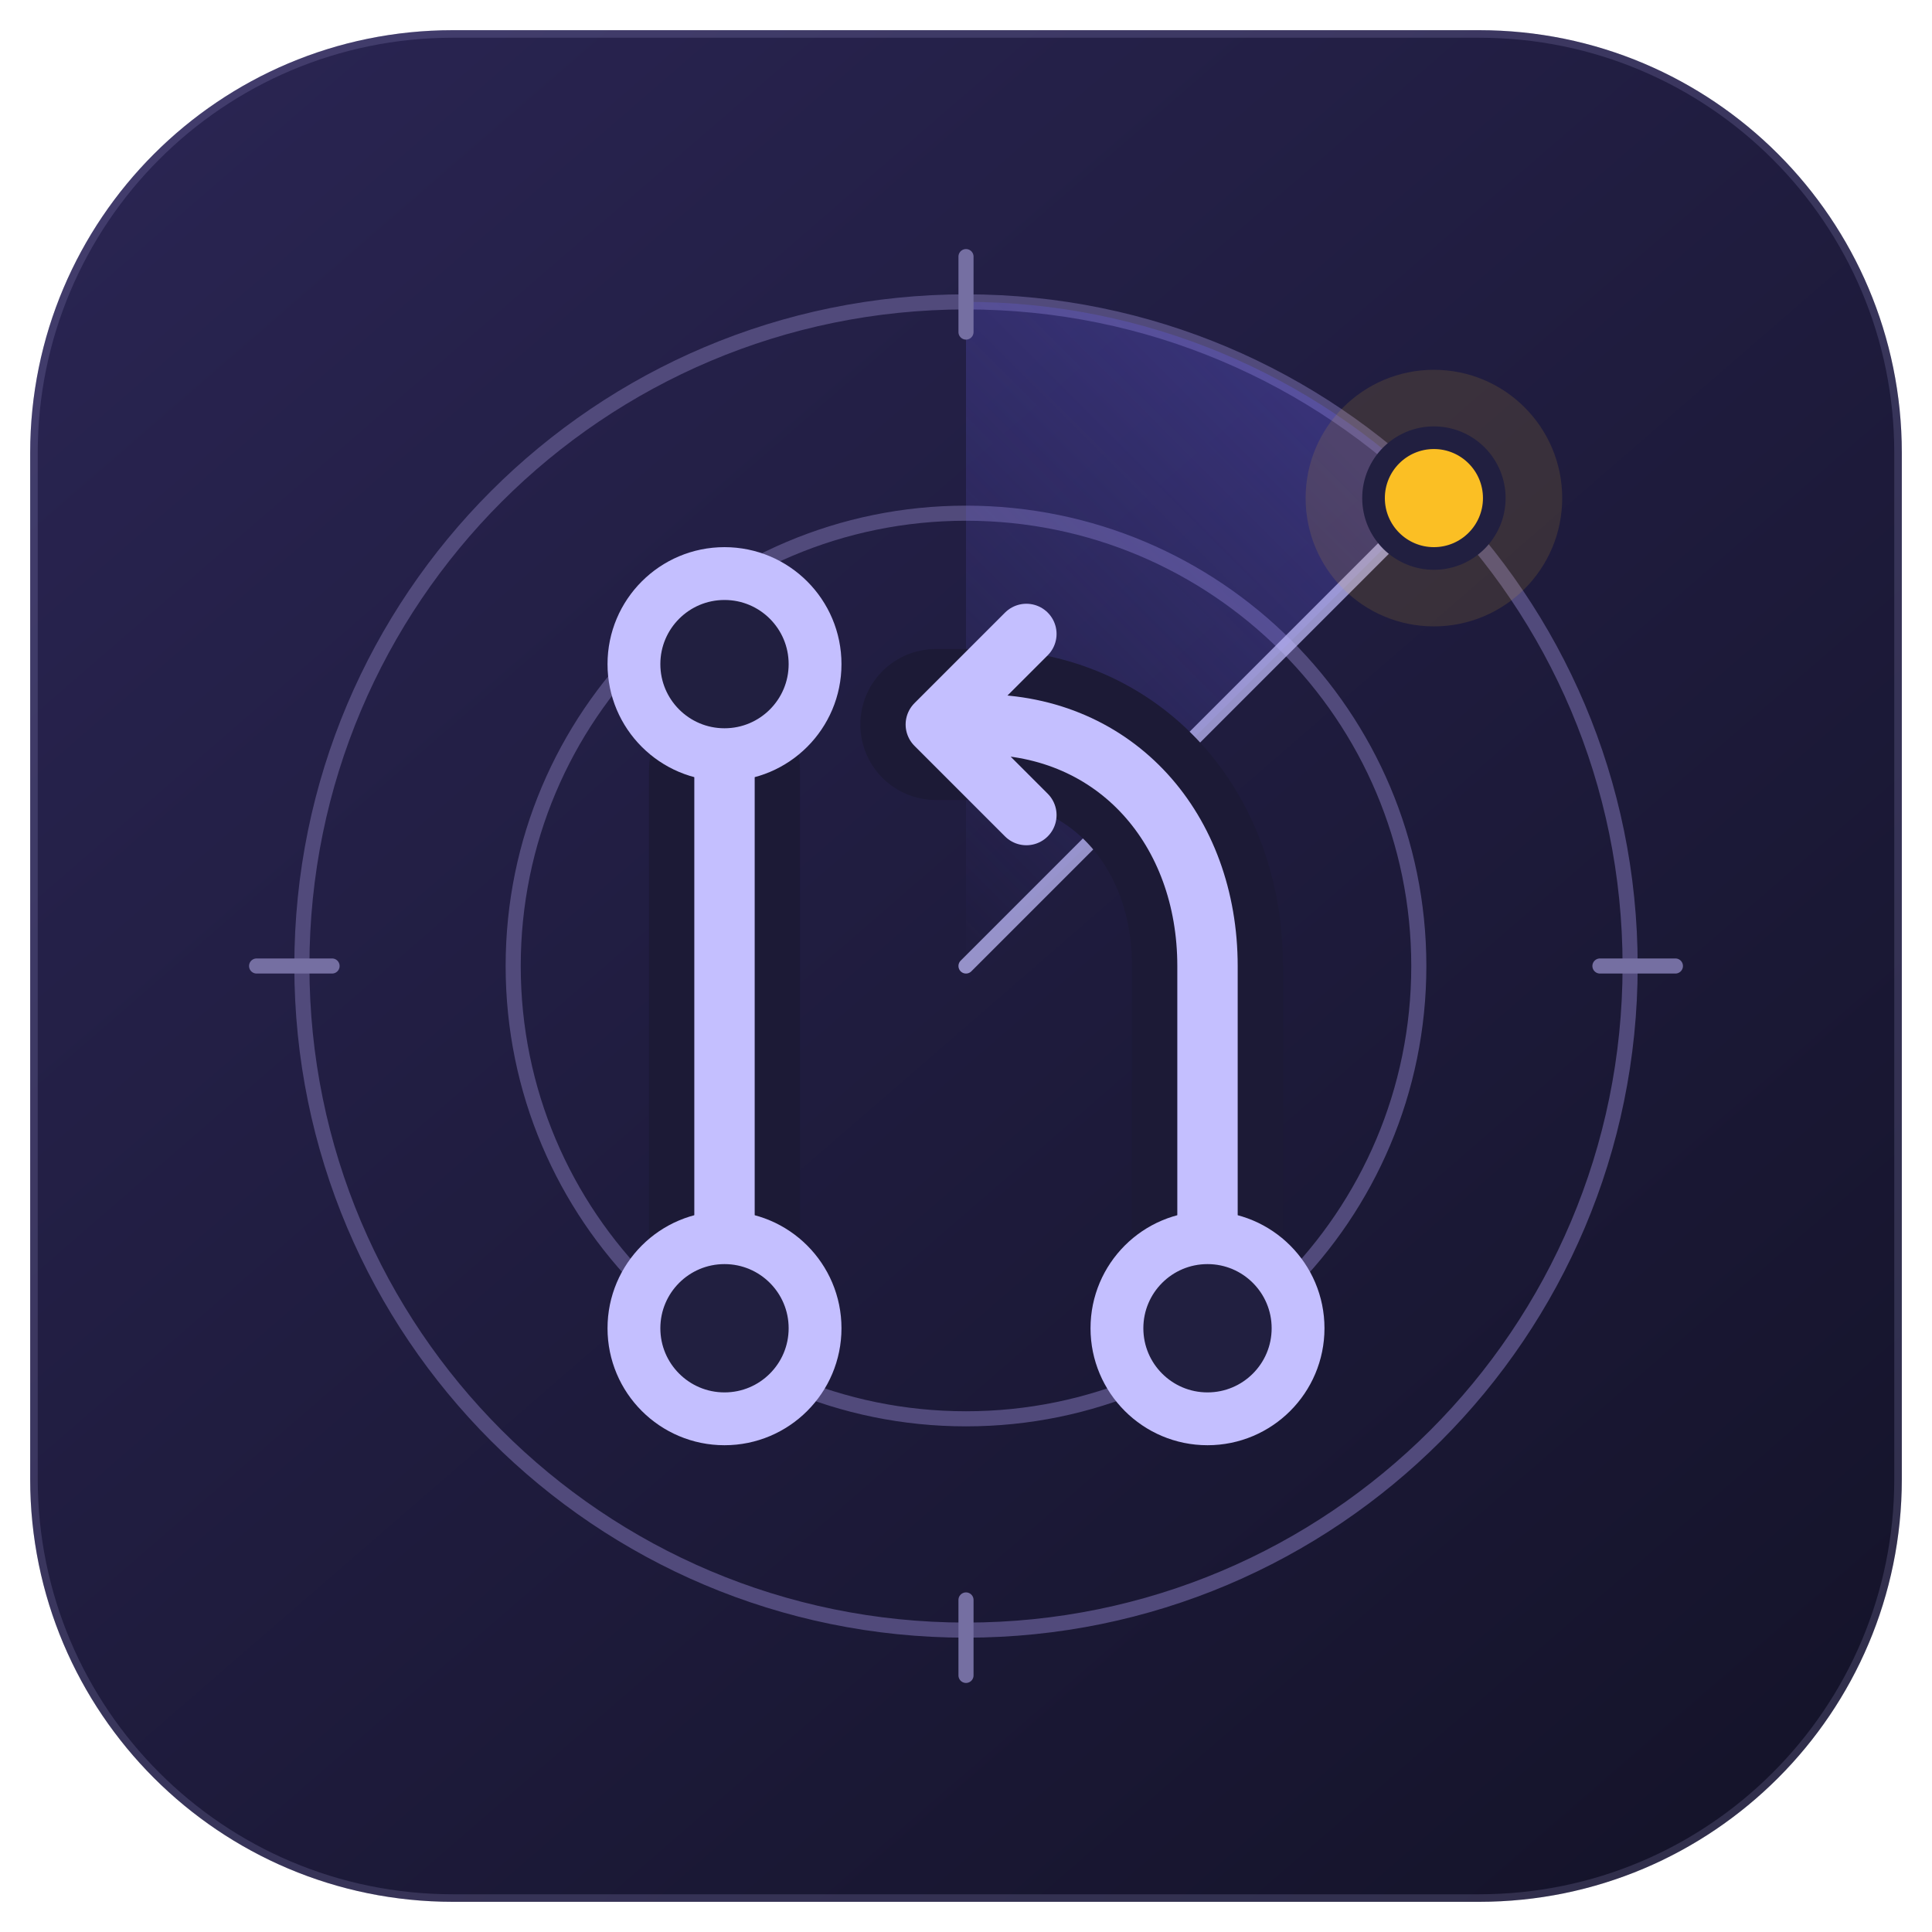
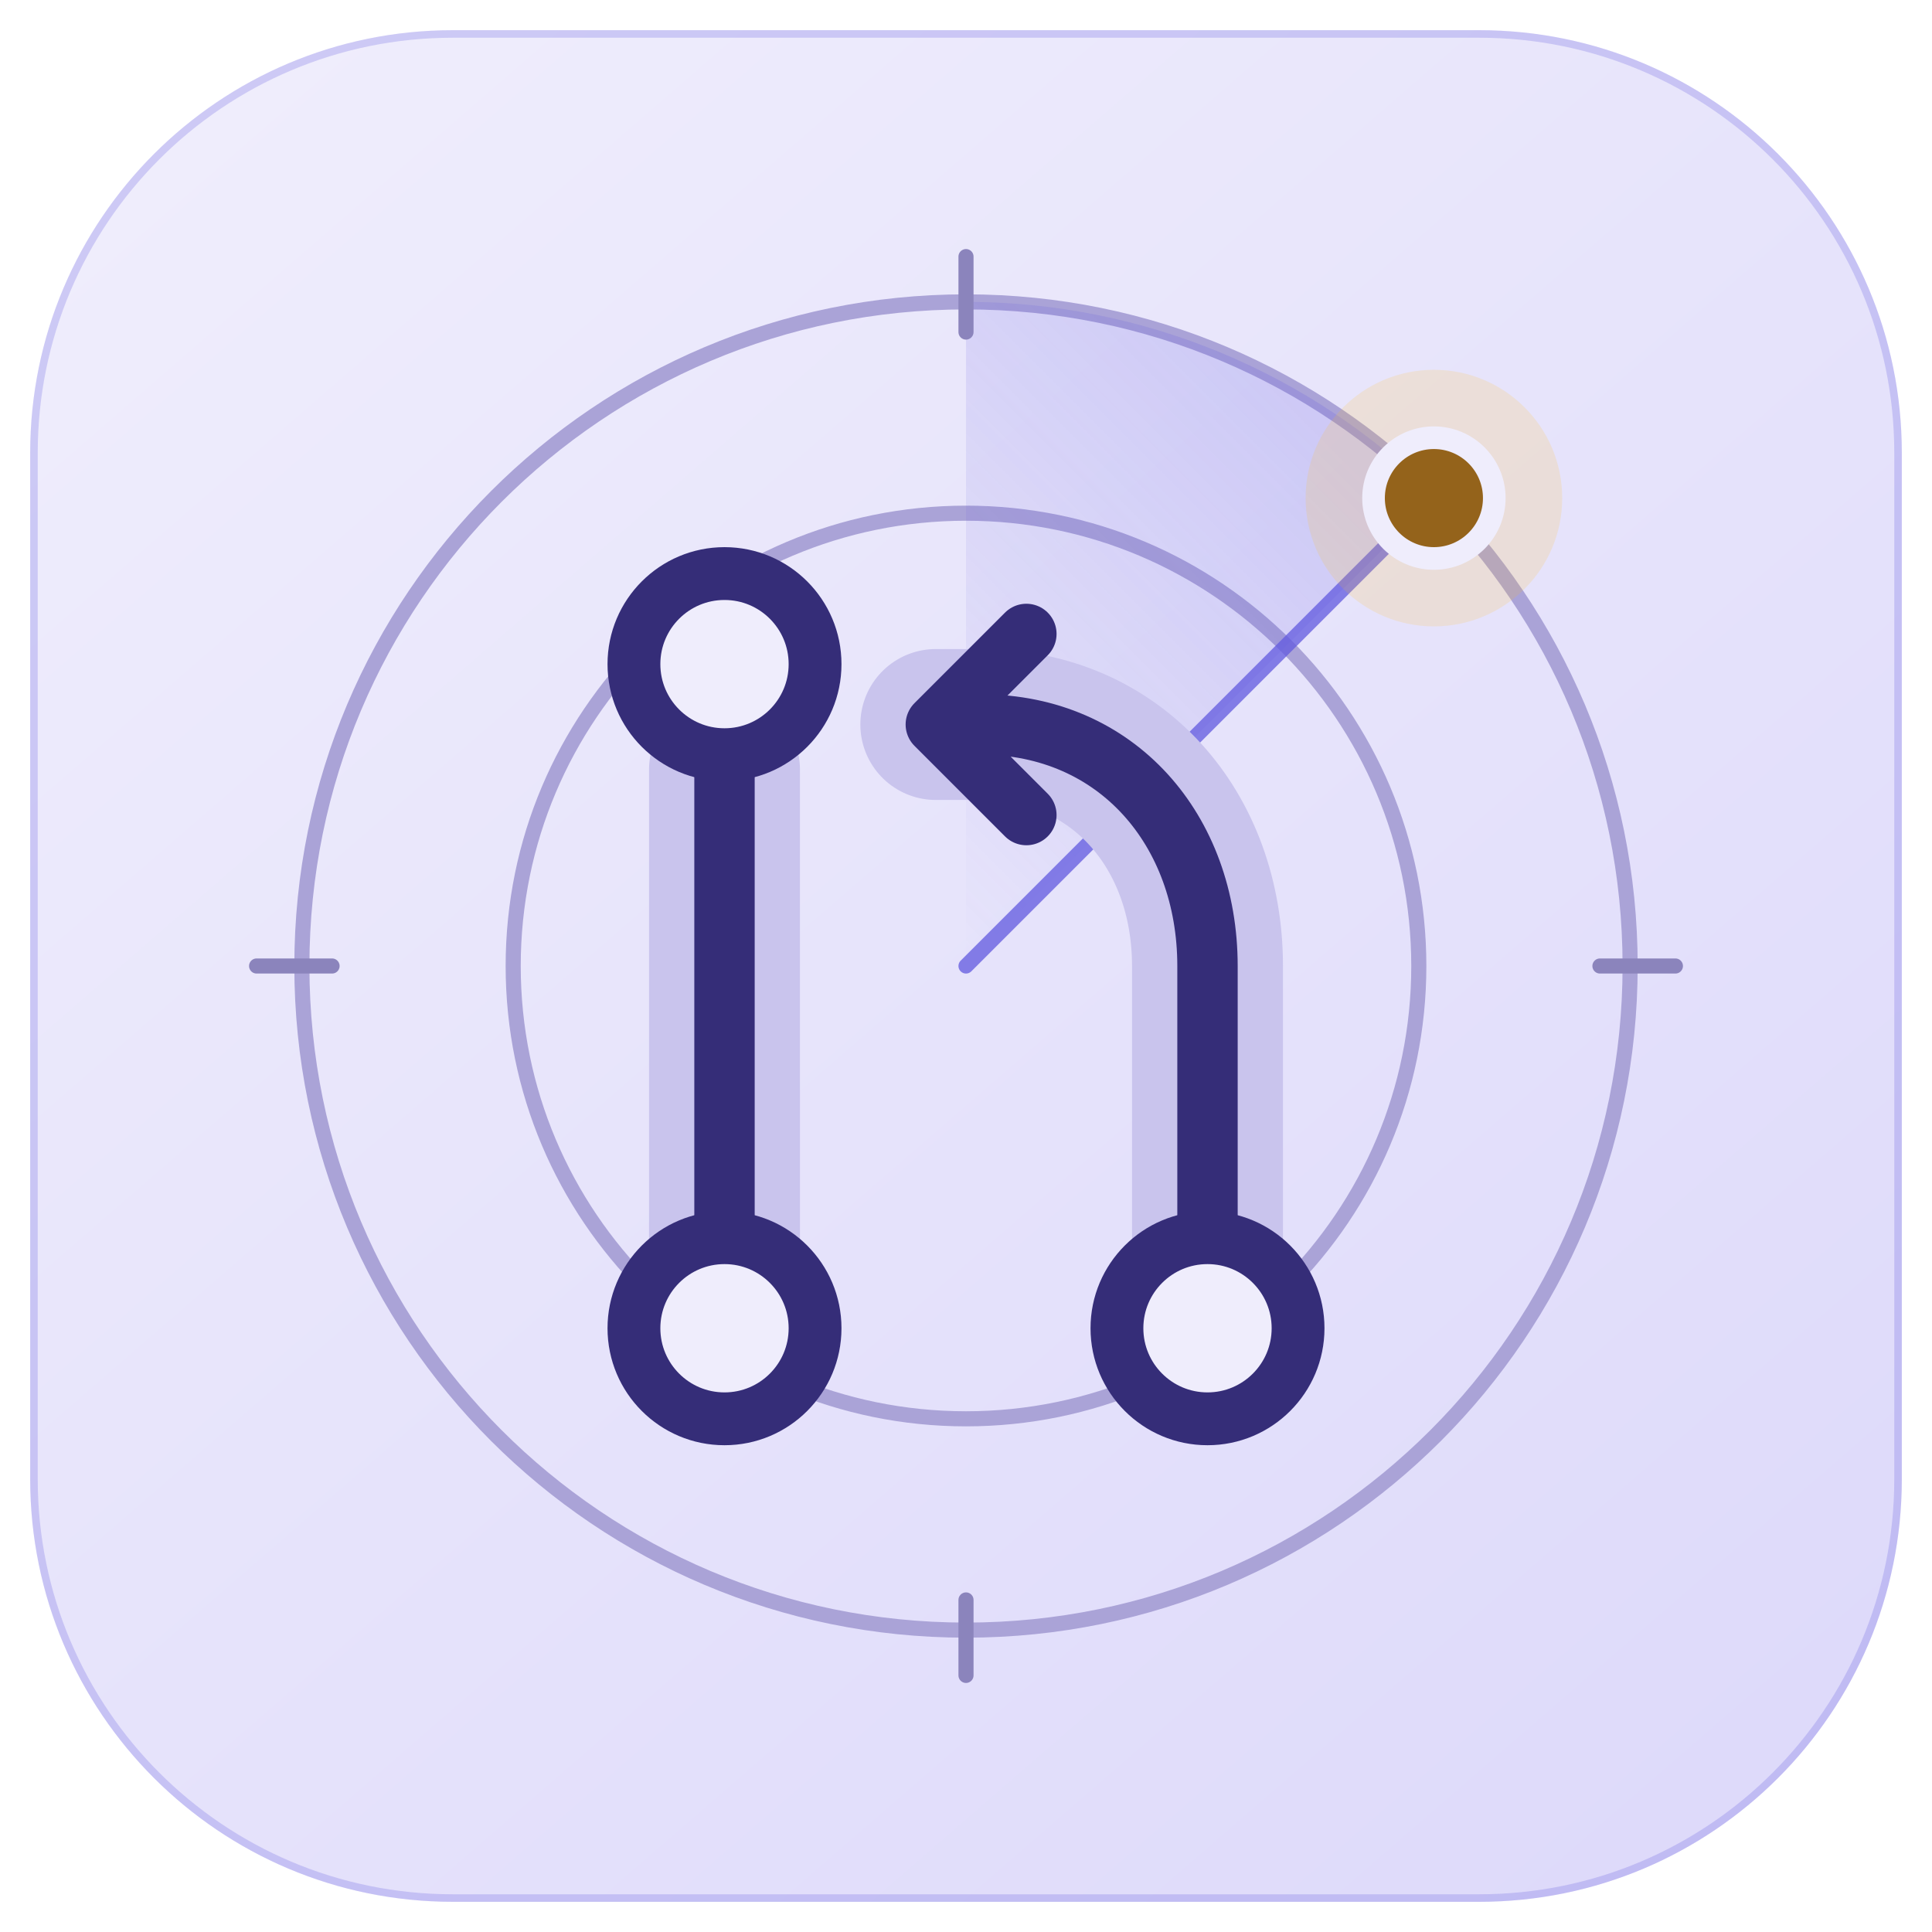
<svg xmlns="http://www.w3.org/2000/svg" width="256" height="256" viewBox="0 0 256 256" fill="none" role="img" aria-labelledby="title desc">
  <defs>
    <linearGradient id="background" x1="24" y1="16" x2="232" y2="256" gradientUnits="userSpaceOnUse">
-       <stop stop-color="#292451" />
-       <stop offset="1" stop-color="#141329" />
+       <stop stop-color="#EFEDFC" />
+       <stop offset="1" stop-color="#DDD9FA" />
    </linearGradient>
    <linearGradient id="sweep" x1="128" y1="128" x2="187" y2="69" gradientUnits="userSpaceOnUse">
      <stop stop-color="#635BDF" stop-opacity="0" />
-       <stop offset="1" stop-color="#635BDF" stop-opacity="0.34" />
+       <stop offset="1" stop-color="#635BDF" stop-opacity="0.20" />
    </linearGradient>
  </defs>
  <rect x="4" y="4" width="248" height="248" rx="56" fill="url(#background)" />
-   <rect x="4.5" y="4.5" width="247" height="247" rx="55.5" stroke="#C4BFFF" stroke-opacity="0.16" />
-   <circle cx="128" cy="128" r="88" stroke="#514A7B" stroke-width="2" />
-   <circle cx="128" cy="128" r="60" stroke="#514A7B" stroke-width="2" />
+   <rect x="4.5" y="4.5" width="247" height="247" rx="55.5" stroke="#635BDF" stroke-opacity="0.24" />
+   <circle cx="128" cy="128" r="88" stroke="#AAA3D7" stroke-width="2" />
+   <circle cx="128" cy="128" r="60" stroke="#AAA3D7" stroke-width="2" />
  <path d="M128 128V40A88 88 0 0 1 190.23 65.77Z" fill="url(#sweep)" />
-   <path d="M128 128L190.23 65.77" stroke="#C4BFFF" stroke-width="2" stroke-linecap="round" opacity="0.72" />
-   <path d="M128 34V44M212 128H222M128 212V222M34 128H44" stroke="#756FA2" stroke-width="2" stroke-linecap="round" />
-   <path d="M96 102V164M160 164V128C160 110 148 96 130 96H124" stroke="#1C1A36" stroke-width="20" stroke-linecap="round" stroke-linejoin="round" />
-   <path d="M96 102V164M160 164V128C160 110 148 96 130 96H124M136 84L124 96L136 108" stroke="#C4BFFF" stroke-width="8" stroke-linecap="round" stroke-linejoin="round" />
-   <circle cx="96" cy="88" r="12" fill="#211F40" stroke="#C4BFFF" stroke-width="7" />
-   <circle cx="96" cy="176" r="12" fill="#211F40" stroke="#C4BFFF" stroke-width="7" />
-   <circle cx="160" cy="176" r="12" fill="#211F40" stroke="#C4BFFF" stroke-width="7" />
-   <circle cx="190" cy="66" r="17" fill="#FBBF24" fill-opacity="0.12" />
-   <circle cx="190" cy="66" r="8" fill="#FBBF24" stroke="#211F40" stroke-width="3" />
+   <path d="M128 128L190.23 65.77" stroke="#635BDF" stroke-width="2" stroke-linecap="round" opacity="0.76" />
+   <path d="M128 34V44M212 128H222M128 212V222M34 128H44" stroke="#8B84BC" stroke-width="2" stroke-linecap="round" />
+   <path d="M96 102V164M160 164V128C160 110 148 96 130 96H124" stroke="#C9C4ED" stroke-width="20" stroke-linecap="round" stroke-linejoin="round" />
+   <path d="M96 102V164M160 164V128C160 110 148 96 130 96H124M136 84L124 96L136 108" stroke="#352D78" stroke-width="8" stroke-linecap="round" stroke-linejoin="round" />
+   <circle cx="96" cy="88" r="12" fill="#EFEDFC" stroke="#352D78" stroke-width="7" />
+   <circle cx="96" cy="176" r="12" fill="#EFEDFC" stroke="#352D78" stroke-width="7" />
+   <circle cx="160" cy="176" r="12" fill="#EFEDFC" stroke="#352D78" stroke-width="7" />
+   <circle cx="190" cy="66" r="17" fill="#FBBF24" fill-opacity="0.16" />
+   <circle cx="190" cy="66" r="8" fill="#94631B" stroke="#EFEDFC" stroke-width="3" />
</svg>
